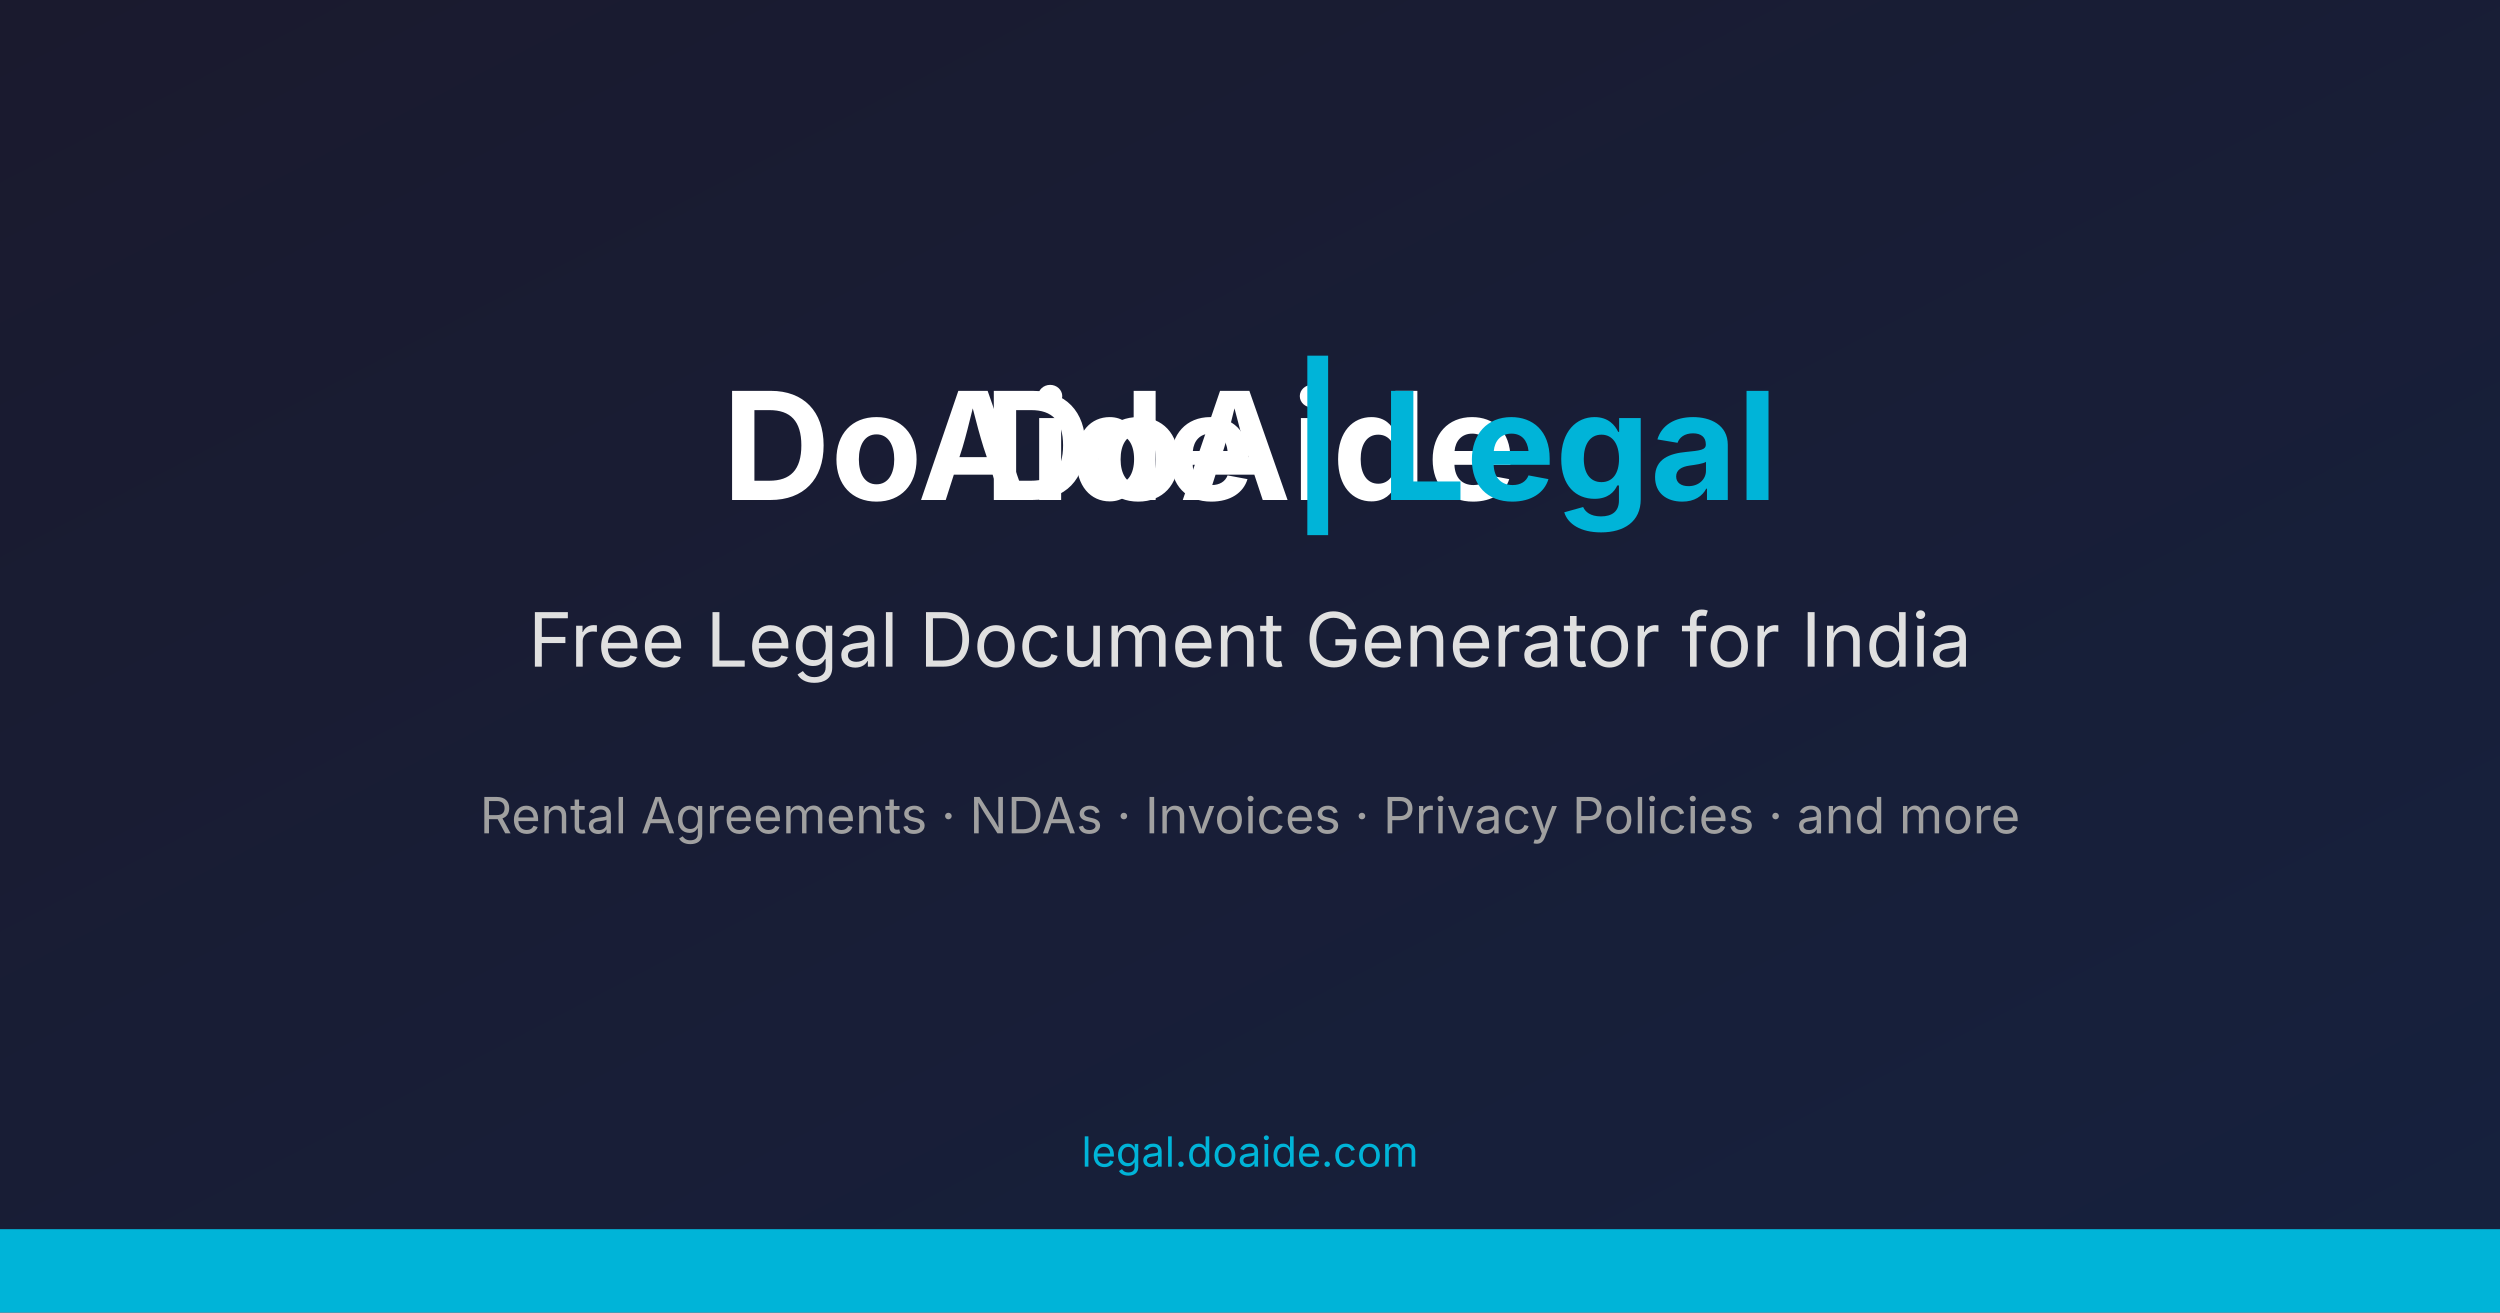
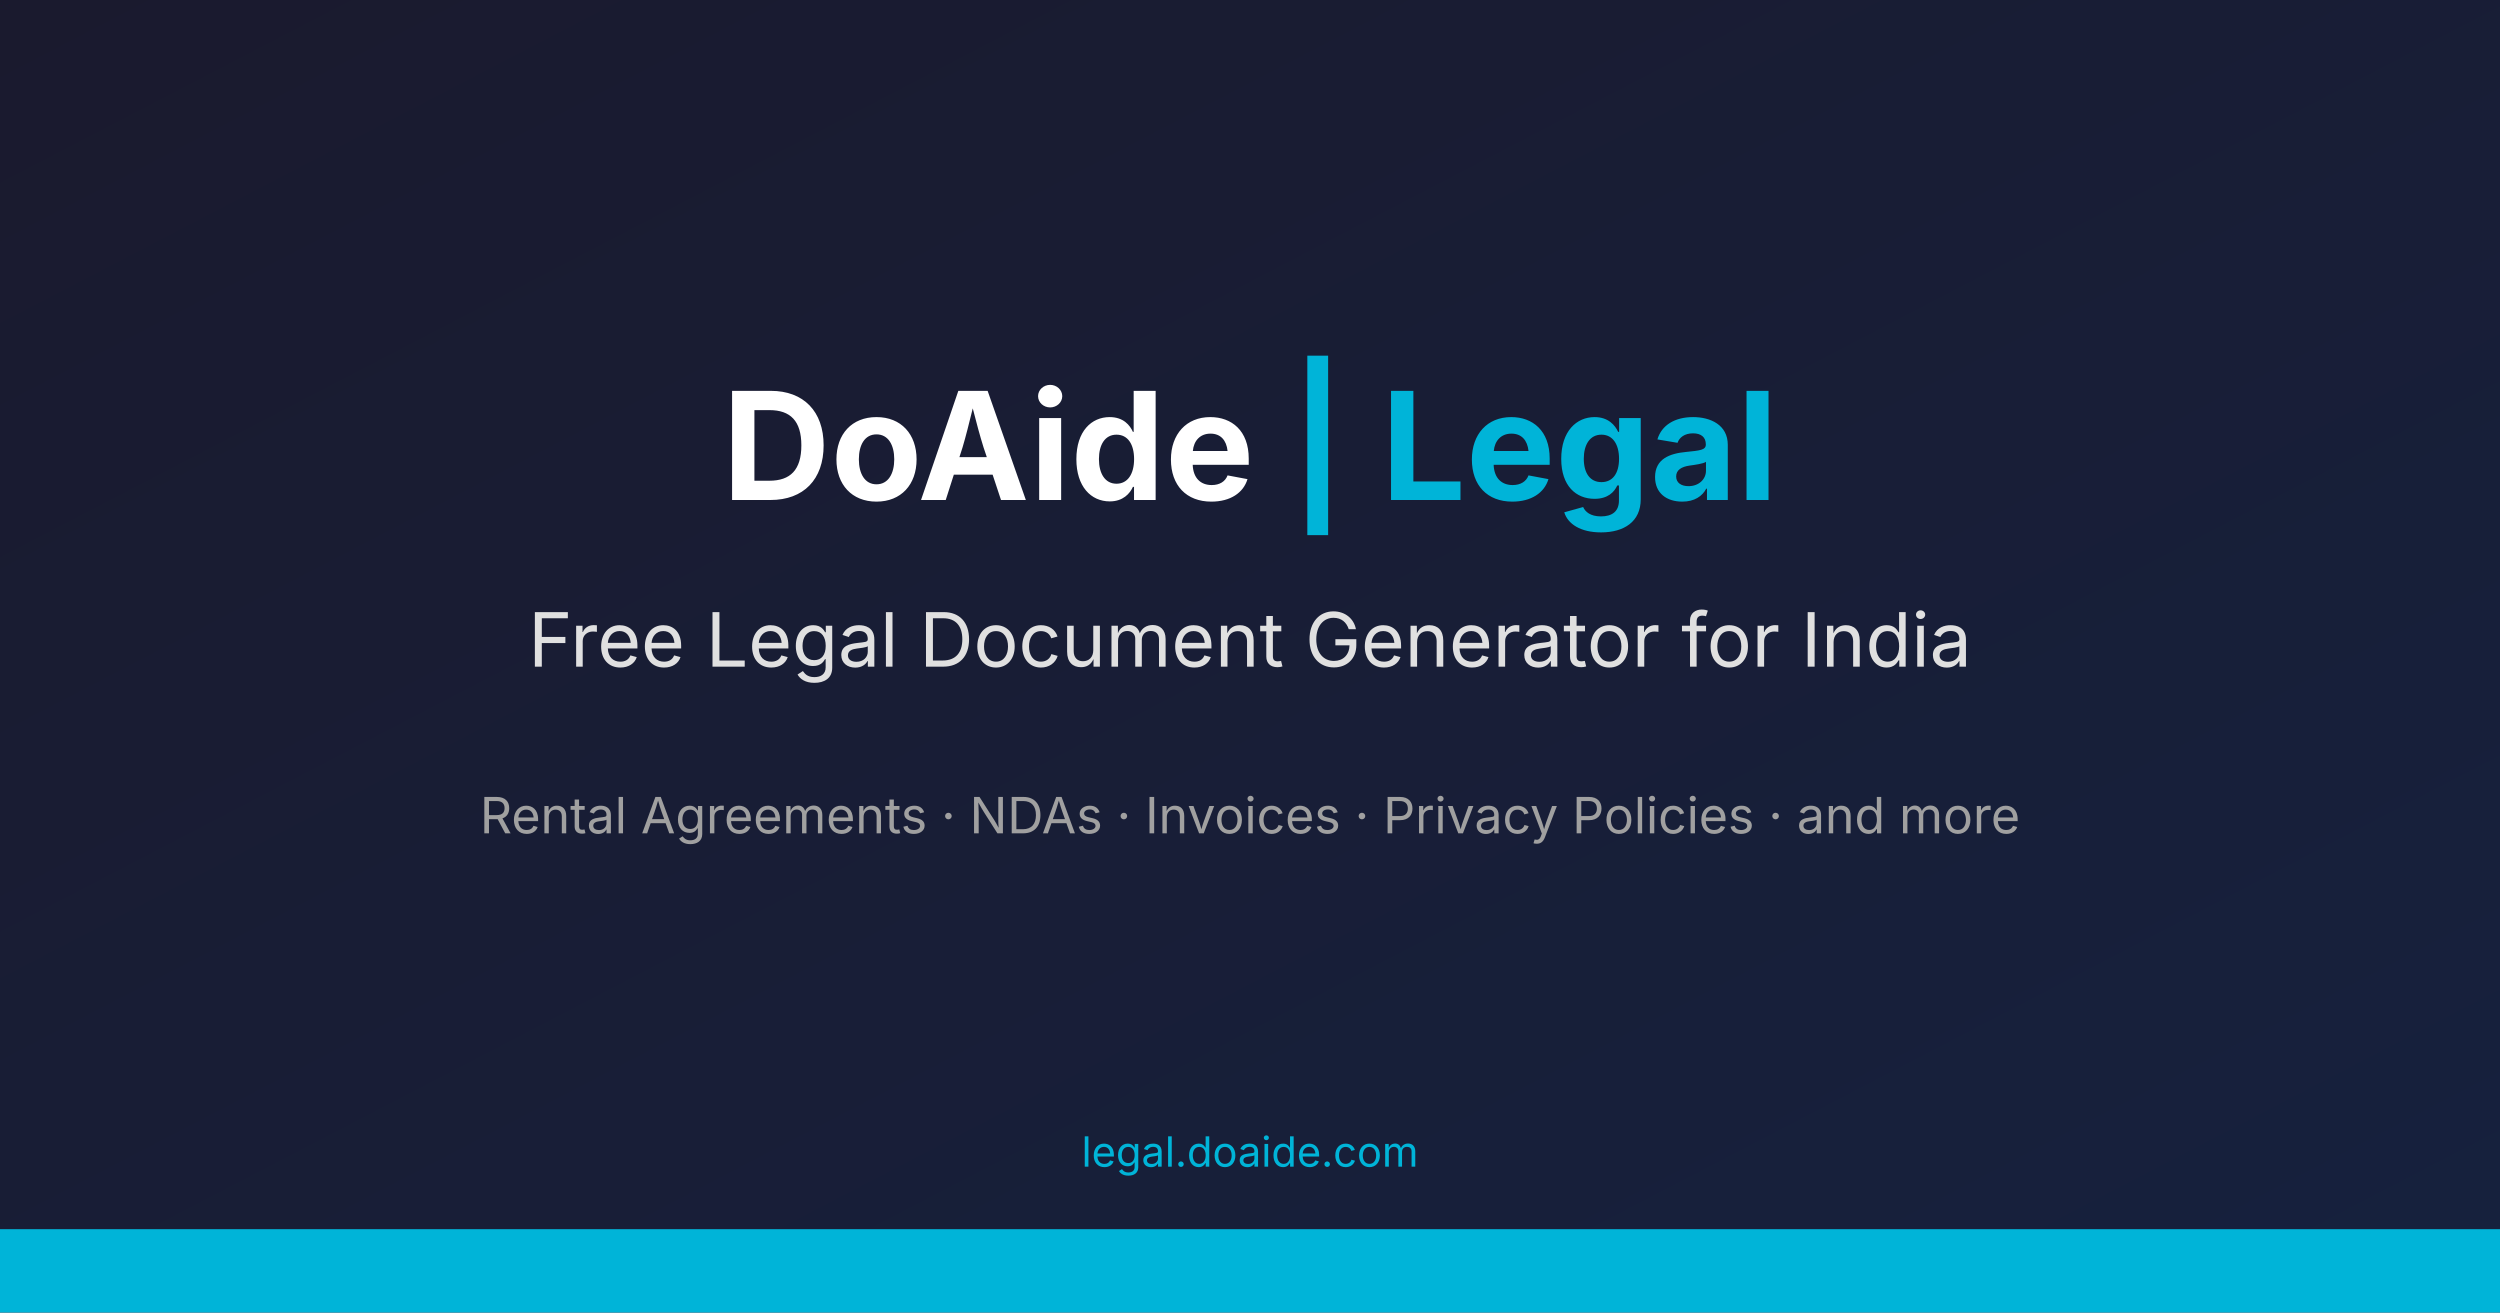
<svg xmlns="http://www.w3.org/2000/svg" width="1200" height="630">
  <defs>
    <linearGradient id="bg" x1="0%" y1="0%" x2="100%" y2="100%">
      <stop offset="0%" style="stop-color:#1a1a2e" />
      <stop offset="100%" style="stop-color:#16213e" />
    </linearGradient>
  </defs>
  <rect width="1200" height="630" fill="url(#bg)" />
  <rect x="0" y="590" width="1200" height="40" fill="#00b4d8" />
-   <text x="600" y="240" text-anchor="middle" font-family="system-ui,-apple-system,sans-serif" font-size="72" font-weight="bold" fill="white">DoAide</text>
  <text x="600" y="240" text-anchor="middle" font-family="system-ui,-apple-system,sans-serif" font-size="72" font-weight="bold" fill="white">DoAide <tspan fill="#00b4d8">| Legal</tspan>
  </text>
  <text x="600" y="320" text-anchor="middle" font-family="system-ui,-apple-system,sans-serif" font-size="36" fill="#e0e0e0">Free Legal Document Generator for India</text>
  <text x="600" y="400" text-anchor="middle" font-family="system-ui,-apple-system,sans-serif" font-size="24" fill="#a0a0a0">Rental Agreements · NDAs · Invoices · Privacy Policies · and more</text>
  <text x="600" y="560" text-anchor="middle" font-family="system-ui,-apple-system,sans-serif" font-size="20" fill="#00b4d8">legal.doaide.com</text>
</svg>
